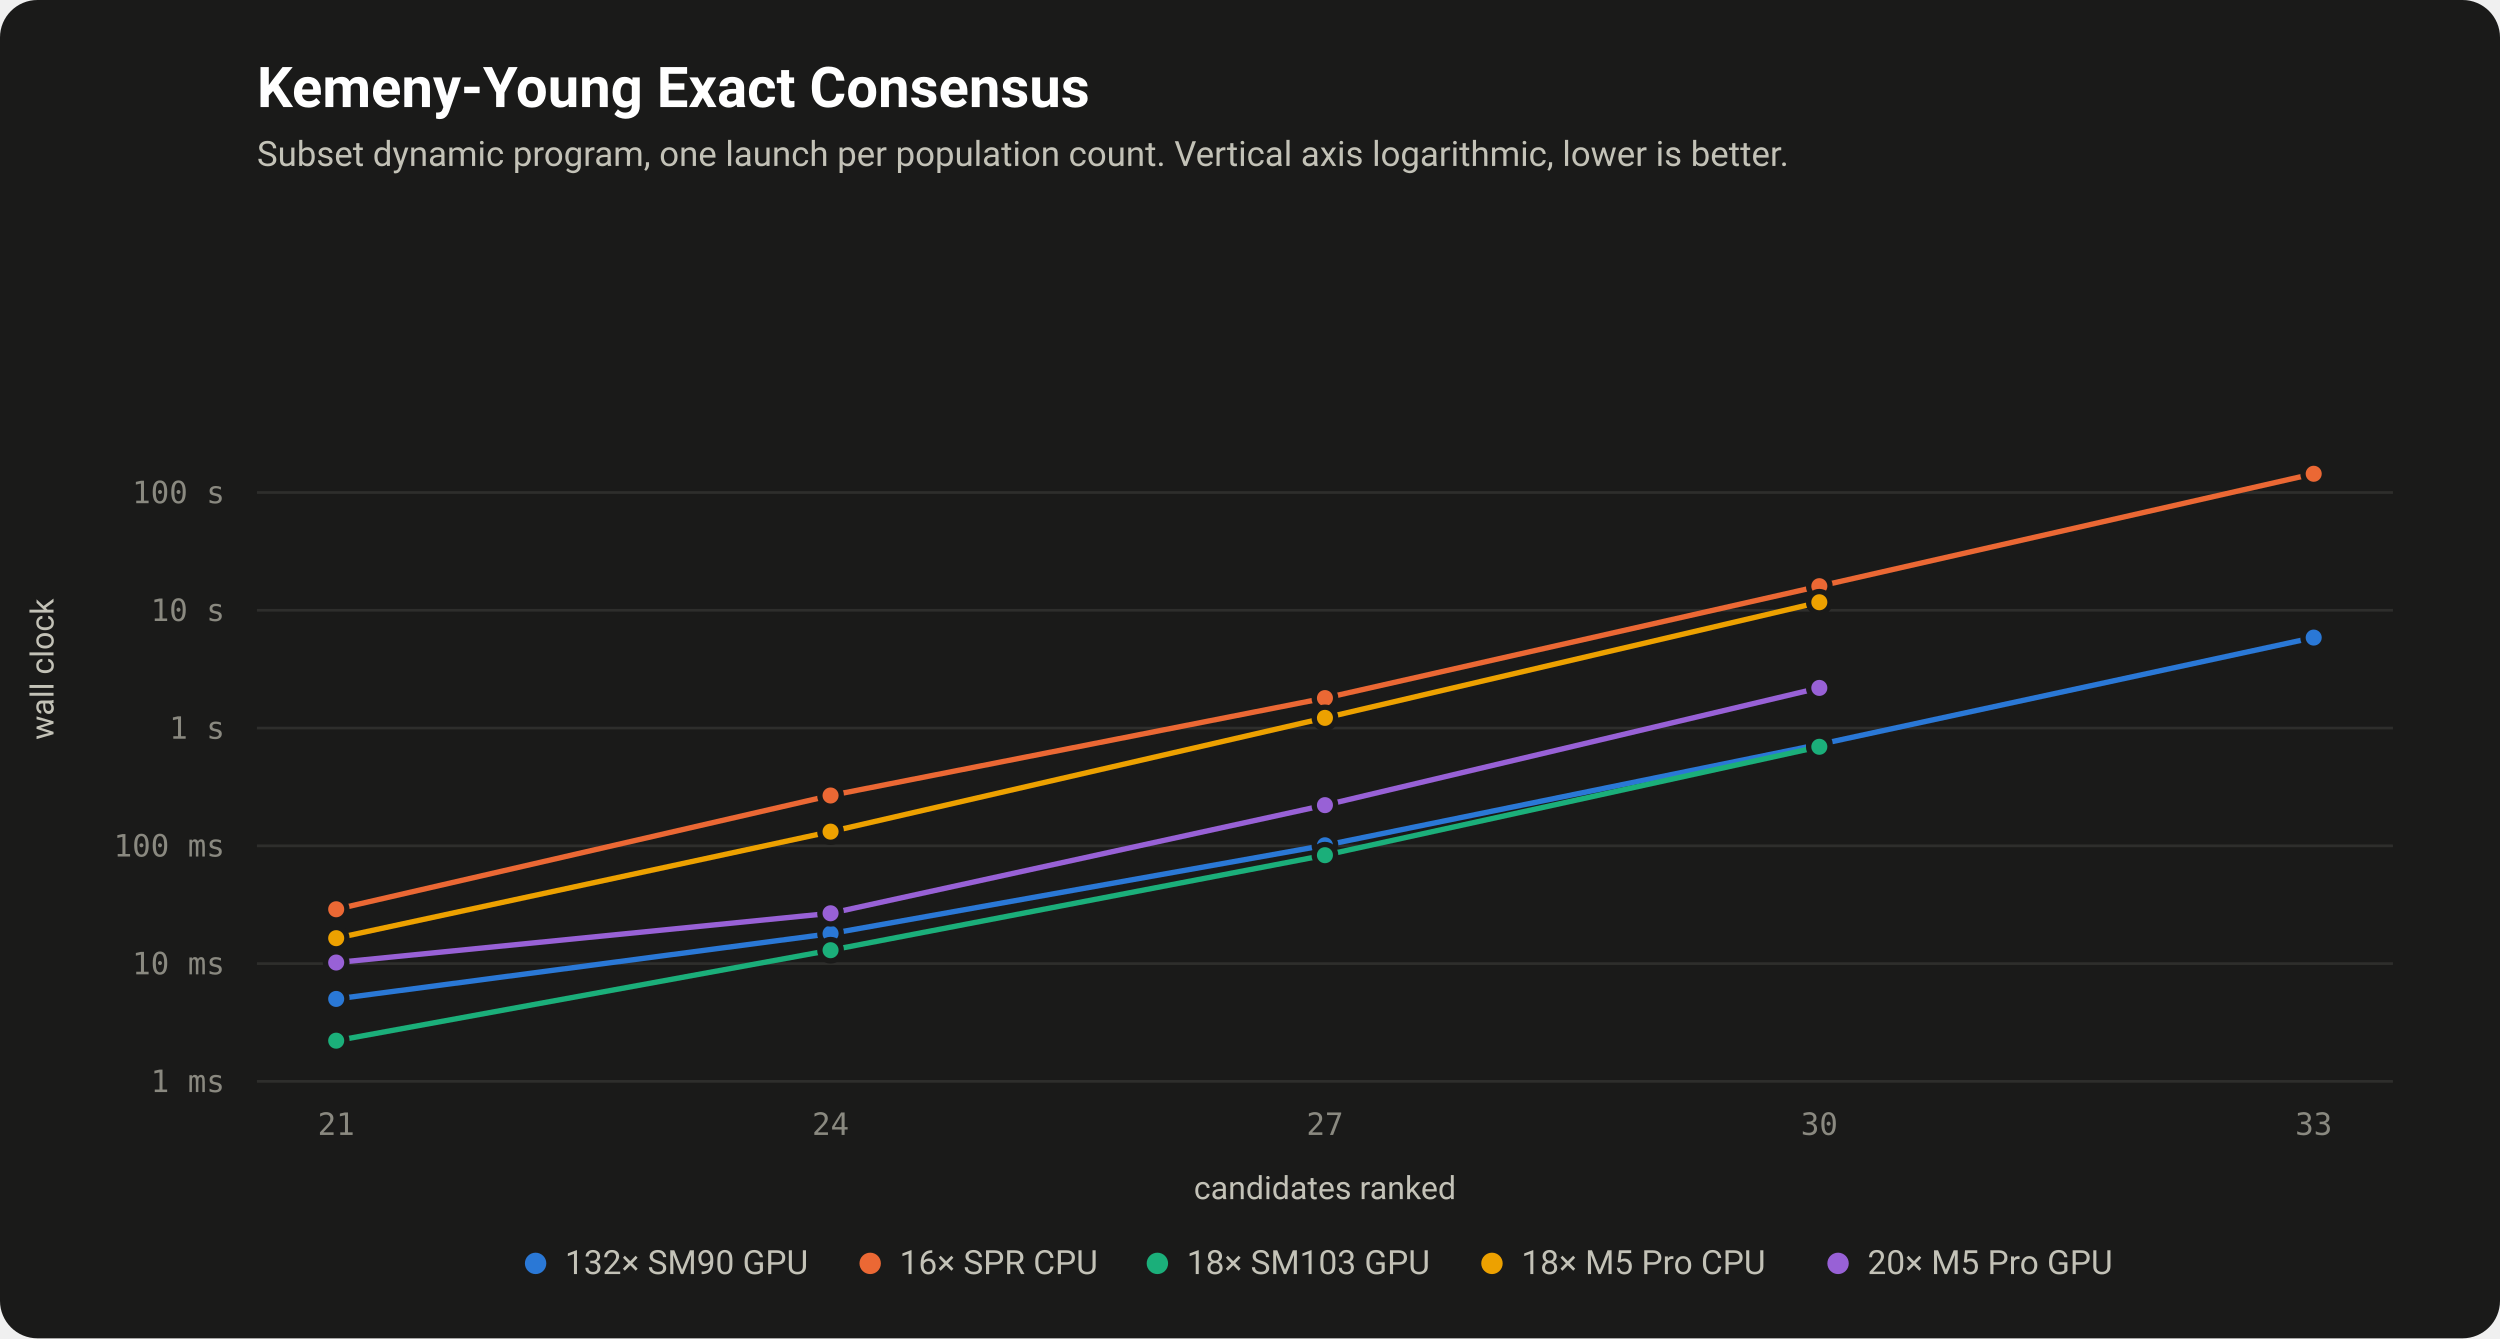
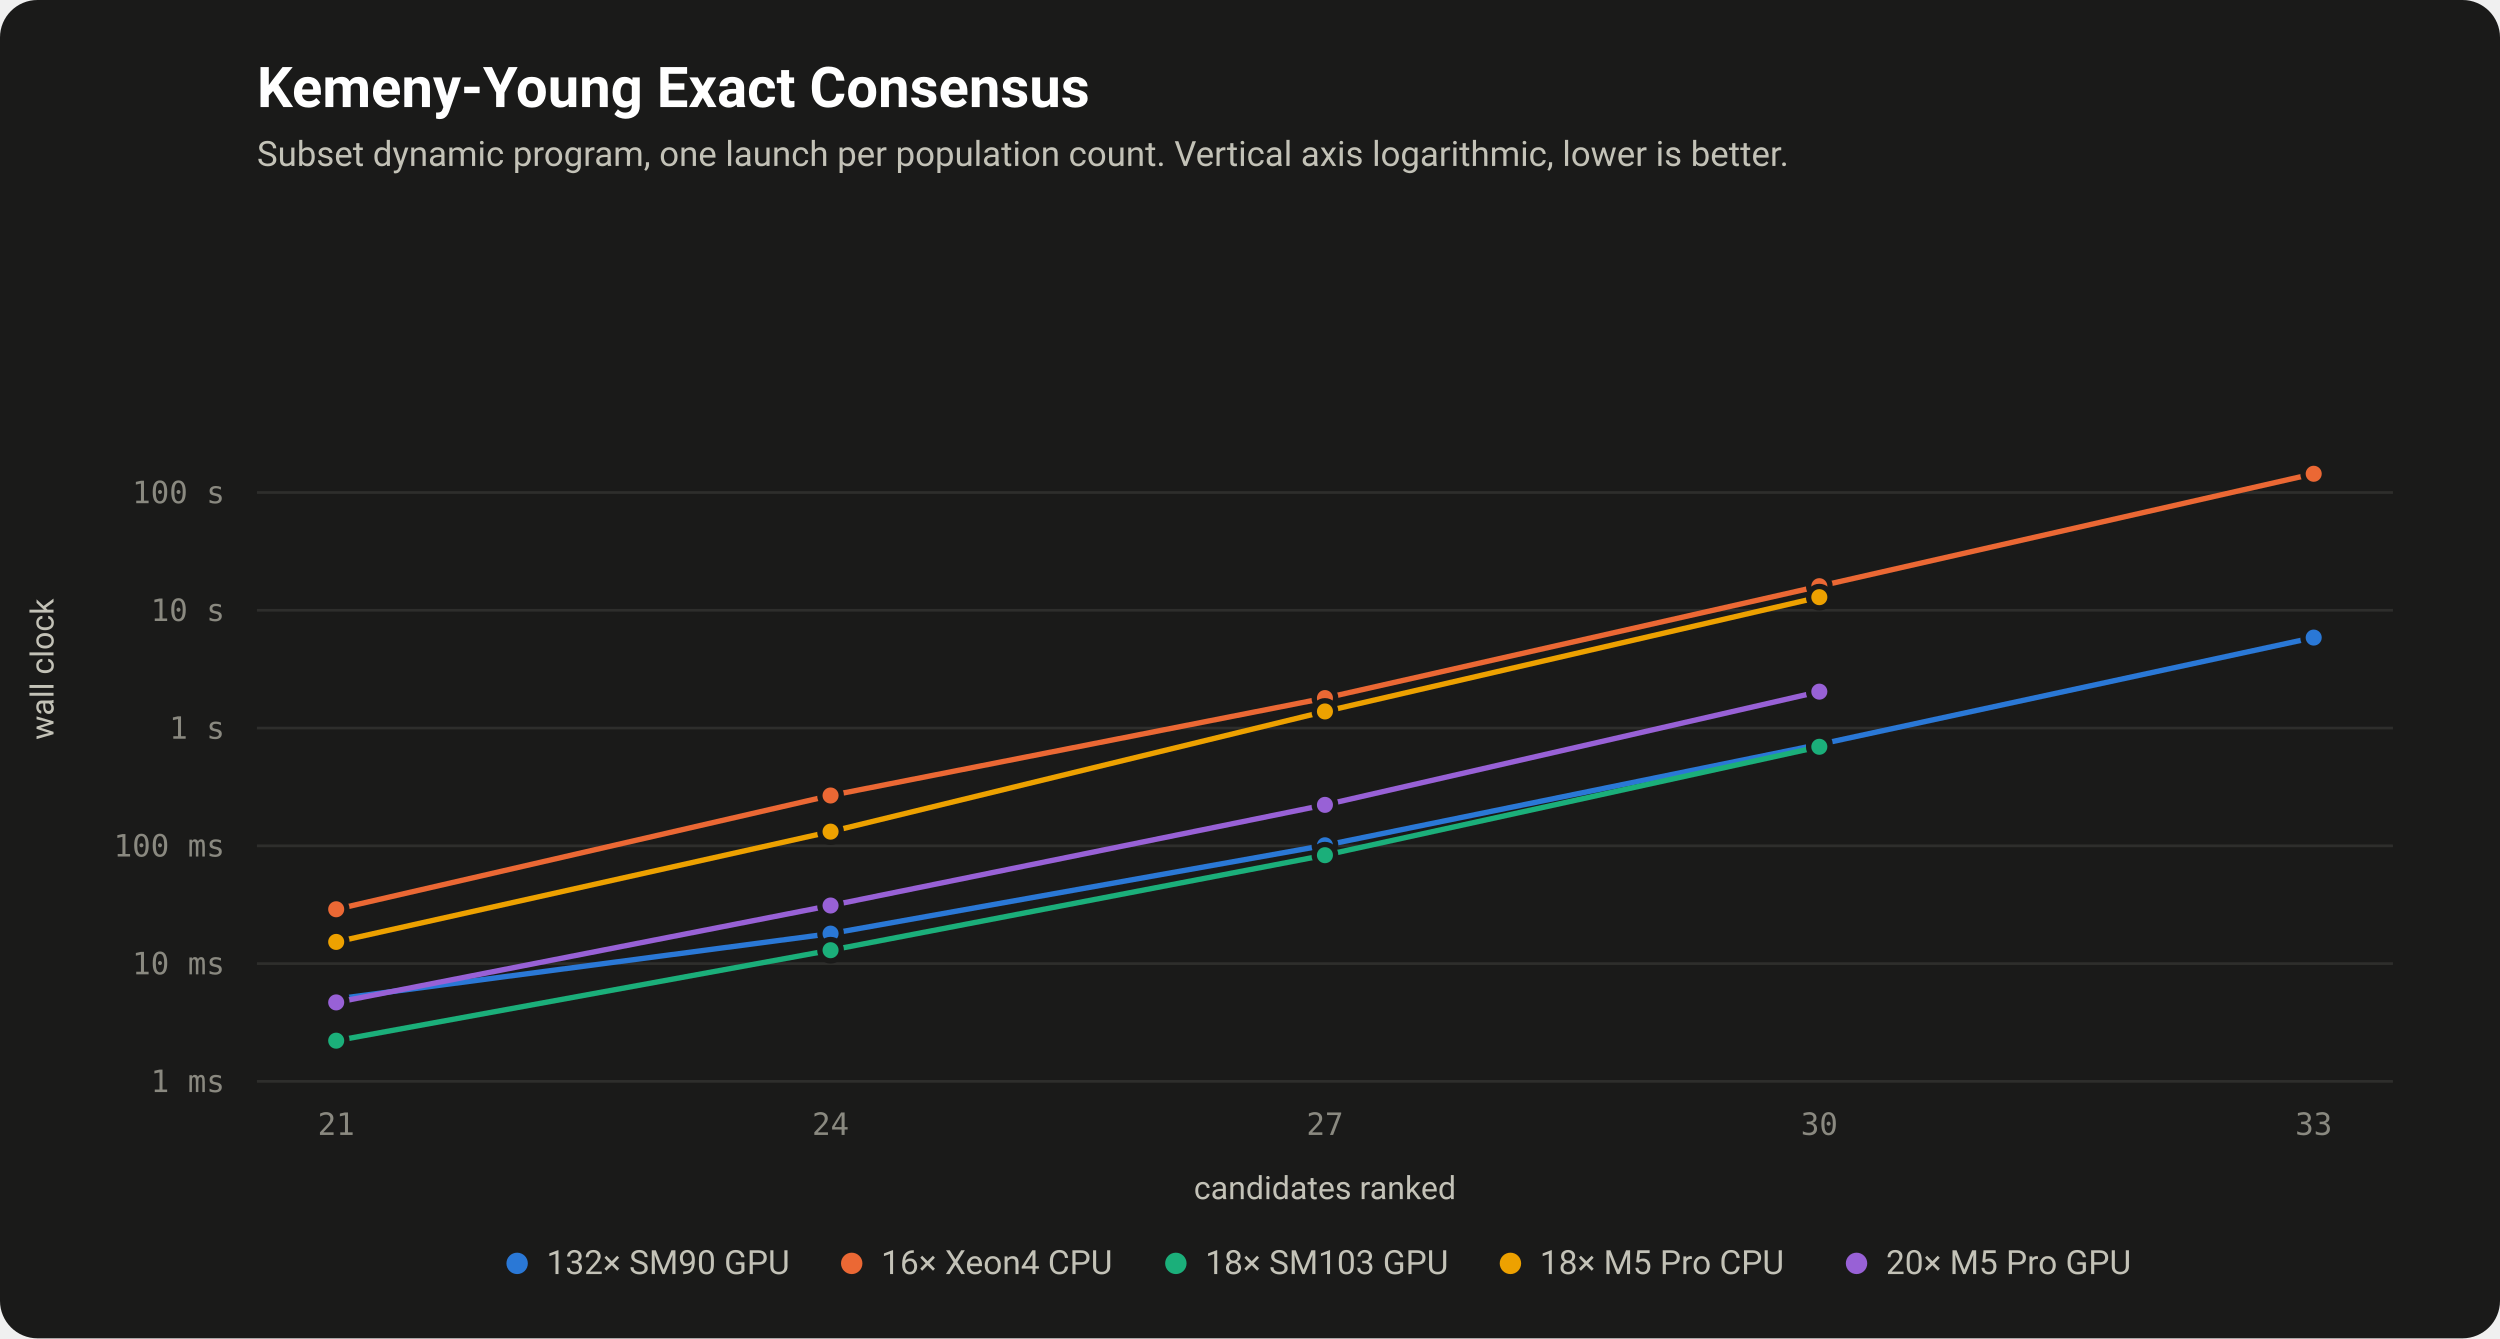
<svg xmlns="http://www.w3.org/2000/svg" width="934" height="500" viewBox="0 0 934 500" font-family="ui-sans-serif,-apple-system,'Segoe UI',Roboto,Helvetica,Arial,sans-serif" role="img" aria-label="Kemeny wall clock against field size, semi-log">
  <rect width="934" height="500" rx="14" fill="#1a1a19" />
  <text x="96" y="40" font-size="21" font-weight="650" fill="#ffffff">Kemeny-Young Exact Consensus</text>
  <text x="96" y="62" font-size="13" fill="#c3c2b7">Subset dynamic program, one launch per population count. Vertical axis logarithmic, lower is better.</text>
  <line x1="96" y1="404.0" x2="894" y2="404.0" stroke="#2e2e2c" stroke-width="1" />
  <text x="84" y="408.0" font-size="11.5" text-anchor="end" fill="#8a8980" font-family="ui-monospace,SFMono-Regular,Menlo,Consolas,monospace">1 ms</text>
  <line x1="96" y1="360.0" x2="894" y2="360.0" stroke="#2e2e2c" stroke-width="1" />
  <text x="84" y="364.0" font-size="11.5" text-anchor="end" fill="#8a8980" font-family="ui-monospace,SFMono-Regular,Menlo,Consolas,monospace">10 ms</text>
  <line x1="96" y1="316.0" x2="894" y2="316.0" stroke="#2e2e2c" stroke-width="1" />
  <text x="84" y="320.0" font-size="11.5" text-anchor="end" fill="#8a8980" font-family="ui-monospace,SFMono-Regular,Menlo,Consolas,monospace">100 ms</text>
  <line x1="96" y1="272.0" x2="894" y2="272.0" stroke="#2e2e2c" stroke-width="1" />
  <text x="84" y="276.0" font-size="11.5" text-anchor="end" fill="#8a8980" font-family="ui-monospace,SFMono-Regular,Menlo,Consolas,monospace">1 s</text>
  <line x1="96" y1="228.0" x2="894" y2="228.0" stroke="#2e2e2c" stroke-width="1" />
  <text x="84" y="232.0" font-size="11.5" text-anchor="end" fill="#8a8980" font-family="ui-monospace,SFMono-Regular,Menlo,Consolas,monospace">10 s</text>
  <line x1="96" y1="184.0" x2="894" y2="184.0" stroke="#2e2e2c" stroke-width="1" />
  <text x="84" y="188.0" font-size="11.5" text-anchor="end" fill="#8a8980" font-family="ui-monospace,SFMono-Regular,Menlo,Consolas,monospace">100 s</text>
  <text x="125.6" y="424" font-size="11.5" text-anchor="middle" fill="#8a8980" font-family="ui-monospace,SFMono-Regular,Menlo,Consolas,monospace">21</text>
  <text x="310.3" y="424" font-size="11.5" text-anchor="middle" fill="#8a8980" font-family="ui-monospace,SFMono-Regular,Menlo,Consolas,monospace">24</text>
  <text x="495.0" y="424" font-size="11.5" text-anchor="middle" fill="#8a8980" font-family="ui-monospace,SFMono-Regular,Menlo,Consolas,monospace">27</text>
  <text x="679.7" y="424" font-size="11.5" text-anchor="middle" fill="#8a8980" font-family="ui-monospace,SFMono-Regular,Menlo,Consolas,monospace">30</text>
  <text x="864.4" y="424" font-size="11.5" text-anchor="middle" fill="#8a8980" font-family="ui-monospace,SFMono-Regular,Menlo,Consolas,monospace">33</text>
  <text x="495" y="448" font-size="12" text-anchor="middle" fill="#c3c2b7">candidates ranked</text>
  <text x="20" y="250" font-size="12" text-anchor="middle" fill="#c3c2b7" transform="rotate(-90 20 250)">wall clock</text>
  <path d="M125.6,373.2 L310.3,348.8 L495.0,315.8 L679.7,278.1 L864.4,238.2" fill="none" stroke="#2a78d6" stroke-width="2" stroke-linejoin="round" />
  <circle cx="125.6" cy="373.2" r="4" fill="#2a78d6" stroke="#1a1a19" stroke-width="2" />
  <circle cx="310.3" cy="348.8" r="4" fill="#2a78d6" stroke="#1a1a19" stroke-width="2" />
  <circle cx="495.0" cy="315.8" r="4" fill="#2a78d6" stroke="#1a1a19" stroke-width="2" />
  <circle cx="679.7" cy="278.1" r="4" fill="#2a78d6" stroke="#1a1a19" stroke-width="2" />
  <circle cx="864.4" cy="238.2" r="4" fill="#2a78d6" stroke="#1a1a19" stroke-width="2" />
  <path d="M125.6,339.7 L310.3,297.2 L495.0,260.8 L679.7,219.0 L864.4,177.0" fill="none" stroke="#eb6834" stroke-width="2" stroke-linejoin="round" />
  <circle cx="125.6" cy="339.7" r="4" fill="#eb6834" stroke="#1a1a19" stroke-width="2" />
  <circle cx="310.3" cy="297.2" r="4" fill="#eb6834" stroke="#1a1a19" stroke-width="2" />
  <circle cx="495.0" cy="260.8" r="4" fill="#eb6834" stroke="#1a1a19" stroke-width="2" />
  <circle cx="679.7" cy="219.0" r="4" fill="#eb6834" stroke="#1a1a19" stroke-width="2" />
  <circle cx="864.4" cy="177.0" r="4" fill="#eb6834" stroke="#1a1a19" stroke-width="2" />
  <path d="M125.6,388.8 L310.3,355.0 L495.0,319.5 L679.7,279.0" fill="none" stroke="#1baf7a" stroke-width="2" stroke-linejoin="round" />
  <circle cx="125.6" cy="388.8" r="4" fill="#1baf7a" stroke="#1a1a19" stroke-width="2" />
  <circle cx="310.3" cy="355.0" r="4" fill="#1baf7a" stroke="#1a1a19" stroke-width="2" />
  <circle cx="495.0" cy="319.5" r="4" fill="#1baf7a" stroke="#1a1a19" stroke-width="2" />
  <circle cx="679.7" cy="279.0" r="4" fill="#1baf7a" stroke="#1a1a19" stroke-width="2" />
-   <path d="M125.6,350.5 L310.3,310.7 L495.0,268.2 L679.7,225.0" fill="none" stroke="#eda100" stroke-width="2" stroke-linejoin="round" />
-   <circle cx="125.6" cy="350.5" r="4" fill="#eda100" stroke="#1a1a19" stroke-width="2" />
+   <path d="M125.6,351.9 L310.3,310.7 L495.0,265.8 L679.7,223.1" fill="none" stroke="#eda100" stroke-width="2" stroke-linejoin="round" />
+   <circle cx="125.6" cy="351.9" r="4" fill="#eda100" stroke="#1a1a19" stroke-width="2" />
  <circle cx="310.3" cy="310.7" r="4" fill="#eda100" stroke="#1a1a19" stroke-width="2" />
-   <circle cx="495.0" cy="268.2" r="4" fill="#eda100" stroke="#1a1a19" stroke-width="2" />
-   <circle cx="679.7" cy="225.0" r="4" fill="#eda100" stroke="#1a1a19" stroke-width="2" />
-   <path d="M125.6,359.6 L310.3,341.2 L495.0,300.8 L679.7,257.0" fill="none" stroke="#9861d6" stroke-width="2" stroke-linejoin="round" />
-   <circle cx="125.6" cy="359.6" r="4" fill="#9861d6" stroke="#1a1a19" stroke-width="2" />
-   <circle cx="310.3" cy="341.2" r="4" fill="#9861d6" stroke="#1a1a19" stroke-width="2" />
-   <circle cx="495.0" cy="300.8" r="4" fill="#9861d6" stroke="#1a1a19" stroke-width="2" />
-   <circle cx="679.7" cy="257.0" r="4" fill="#9861d6" stroke="#1a1a19" stroke-width="2" />
-   <circle cx="200.1" cy="472" r="4" fill="#2a78d6" />
-   <text x="211.1" y="476" font-size="12.5" fill="#c3c2b7">132× SM90 GPU</text>
-   <circle cx="325.1" cy="472" r="4" fill="#eb6834" />
-   <text x="336.1" y="476" font-size="12.5" fill="#c3c2b7">16× SPR CPU</text>
-   <circle cx="432.4" cy="472" r="4" fill="#1baf7a" />
-   <text x="443.4" y="476" font-size="12.5" fill="#c3c2b7">18× SM103 GPU</text>
-   <circle cx="557.4" cy="472" r="4" fill="#eda100" />
-   <text x="568.4" y="476" font-size="12.5" fill="#c3c2b7">18× M5 Pro CPU</text>
-   <circle cx="686.7" cy="472" r="4" fill="#9861d6" />
-   <text x="697.7" y="476" font-size="12.5" fill="#c3c2b7">20× M5 Pro GPU</text>
+   <circle cx="495.0" cy="265.8" r="4" fill="#eda100" stroke="#1a1a19" stroke-width="2" />
+   <circle cx="679.7" cy="223.1" r="4" fill="#eda100" stroke="#1a1a19" stroke-width="2" />
+   <path d="M125.6,374.5 L310.3,338.3 L495.0,300.7 L679.7,258.4" fill="none" stroke="#9861d6" stroke-width="2" stroke-linejoin="round" />
+   <circle cx="125.6" cy="374.5" r="4" fill="#9861d6" stroke="#1a1a19" stroke-width="2" />
+   <circle cx="310.3" cy="338.3" r="4" fill="#9861d6" stroke="#1a1a19" stroke-width="2" />
+   <circle cx="495.0" cy="300.7" r="4" fill="#9861d6" stroke="#1a1a19" stroke-width="2" />
+   <circle cx="679.7" cy="258.4" r="4" fill="#9861d6" stroke="#1a1a19" stroke-width="2" />
+   <circle cx="193.2" cy="472" r="4" fill="#2a78d6" />
+   <text x="204.2" y="476" font-size="12.5" fill="#c3c2b7">132× SM90 GPU</text>
+   <circle cx="318.2" cy="472" r="4" fill="#eb6834" />
+   <text x="329.2" y="476" font-size="12.5" fill="#c3c2b7">16× Xeon4 CPU</text>
+   <circle cx="439.3" cy="472" r="4" fill="#1baf7a" />
+   <text x="450.3" y="476" font-size="12.5" fill="#c3c2b7">18× SM103 GPU</text>
+   <circle cx="564.3" cy="472" r="4" fill="#eda100" />
+   <text x="575.3" y="476" font-size="12.5" fill="#c3c2b7">18× M5 Pro CPU</text>
+   <circle cx="693.6" cy="472" r="4" fill="#9861d6" />
+   <text x="704.6" y="476" font-size="12.5" fill="#c3c2b7">20× M5 Pro GPU</text>
</svg>
